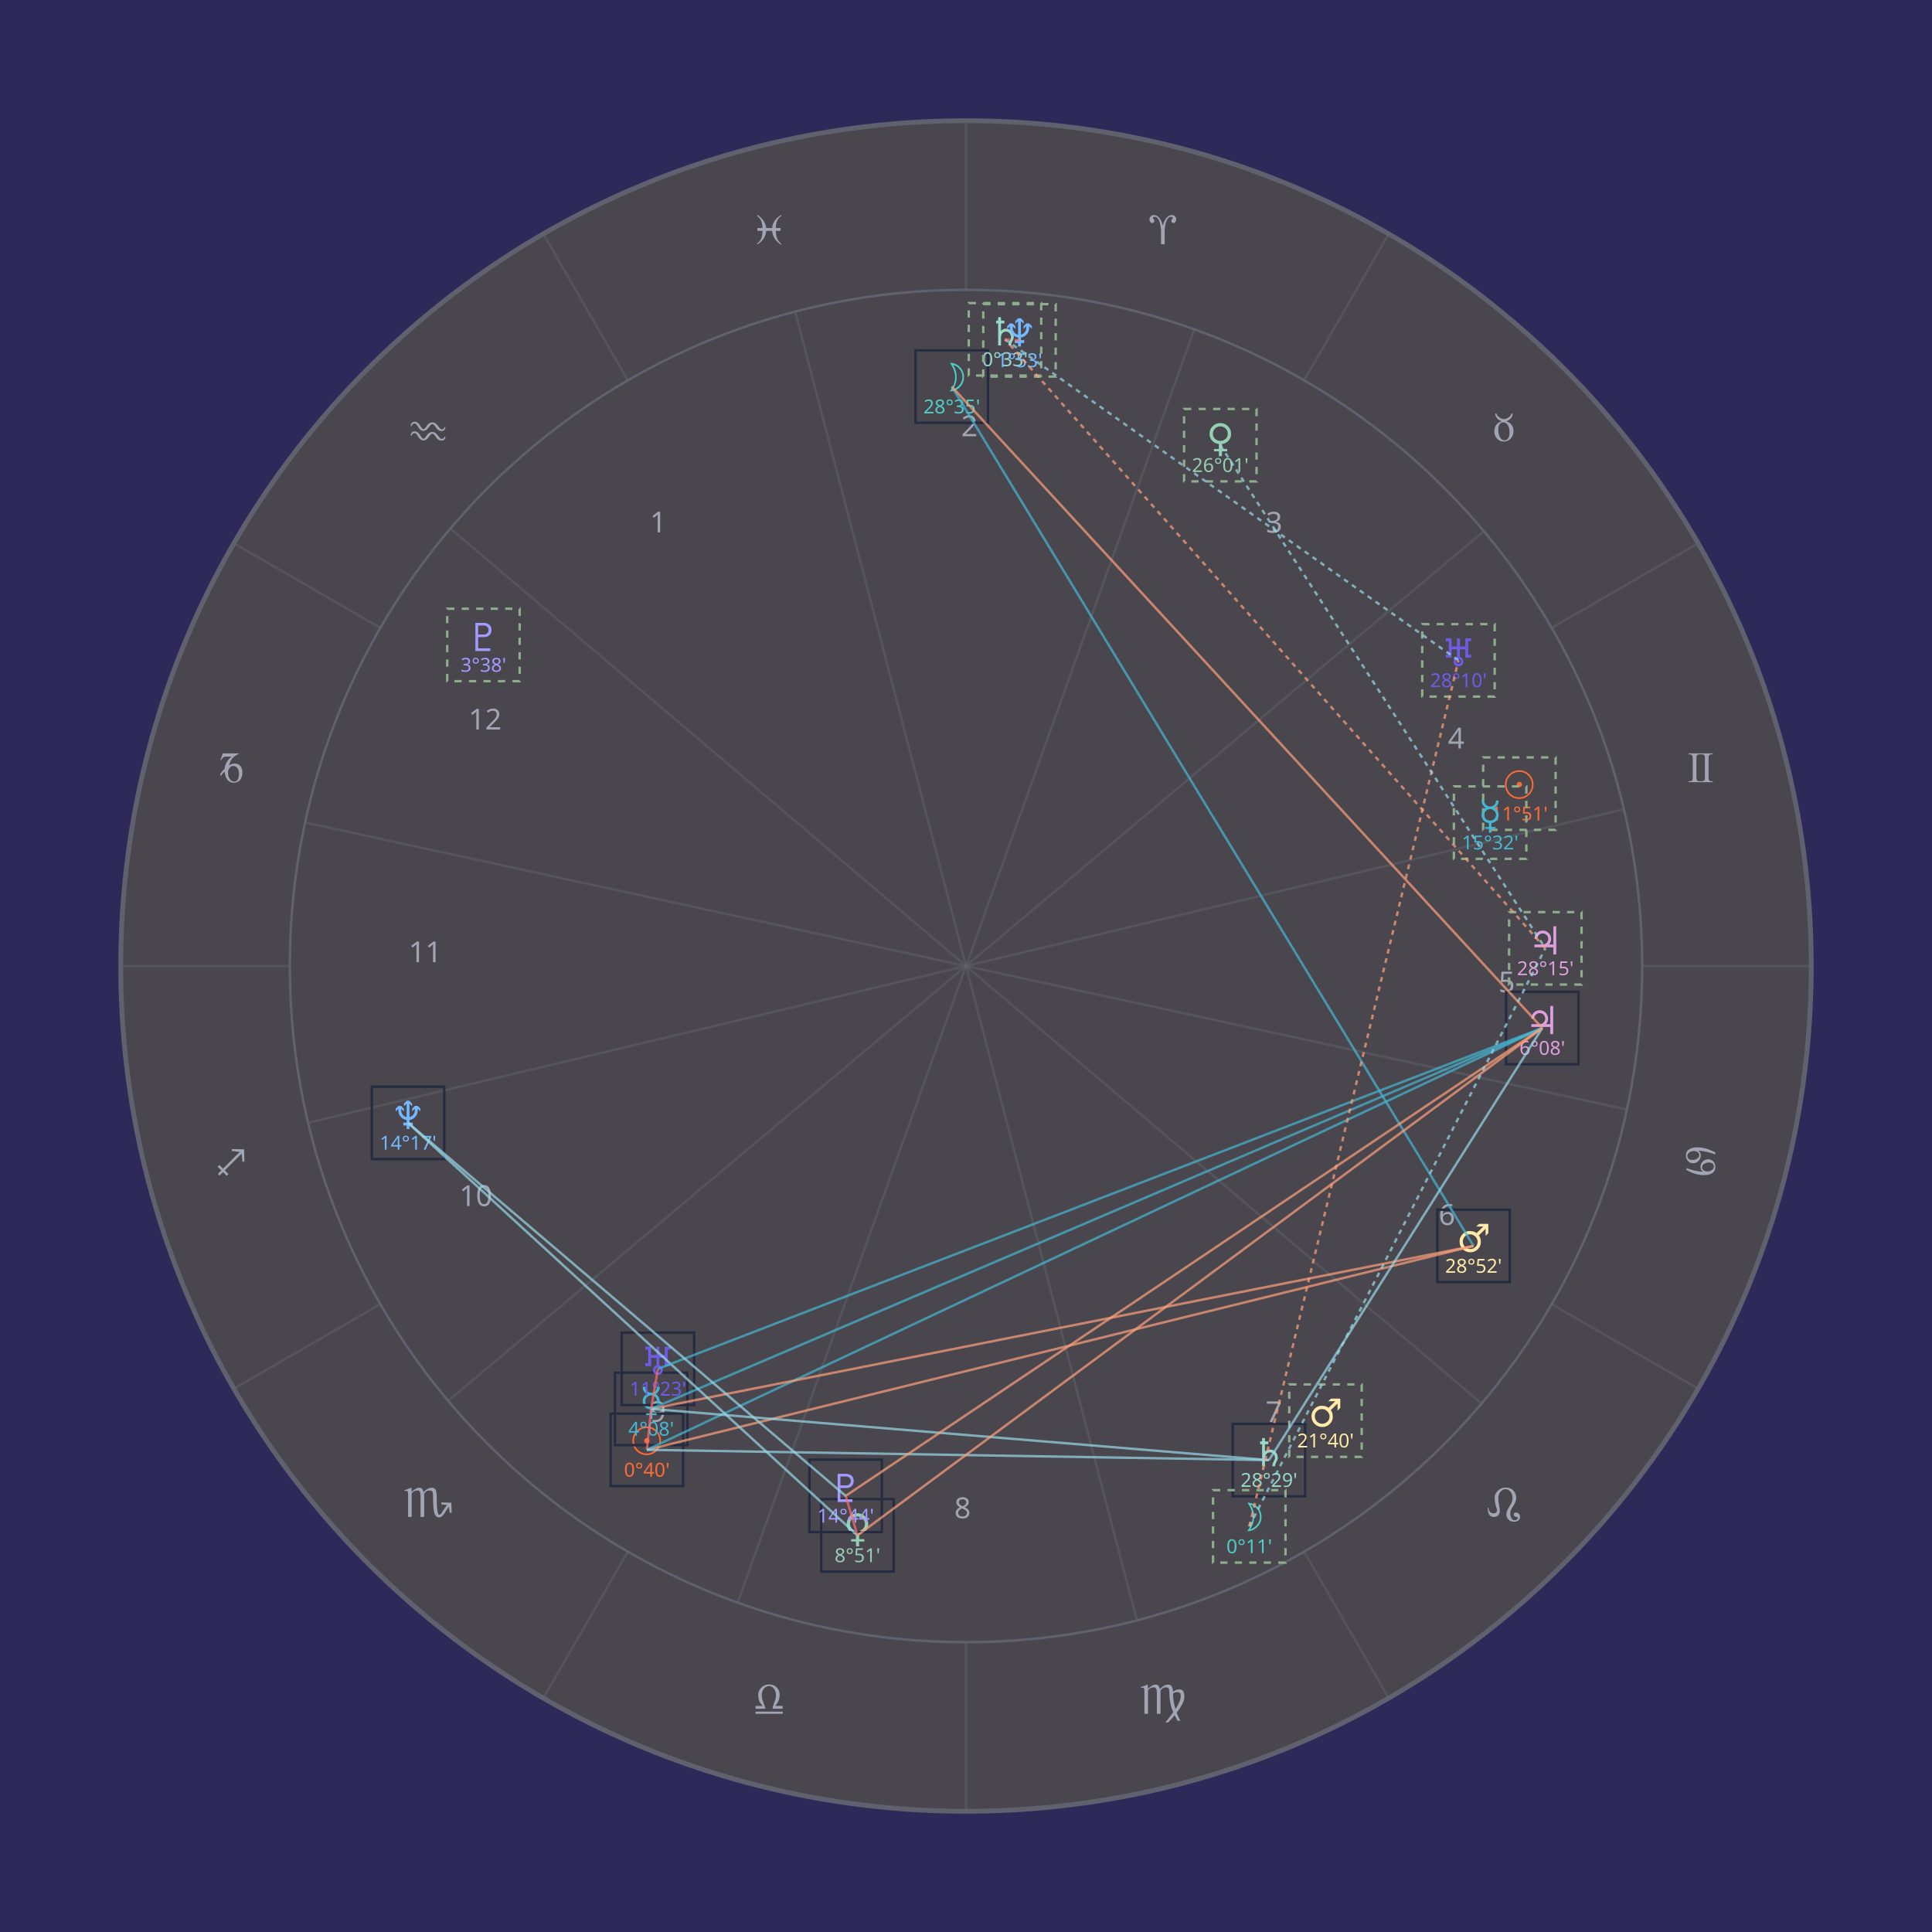
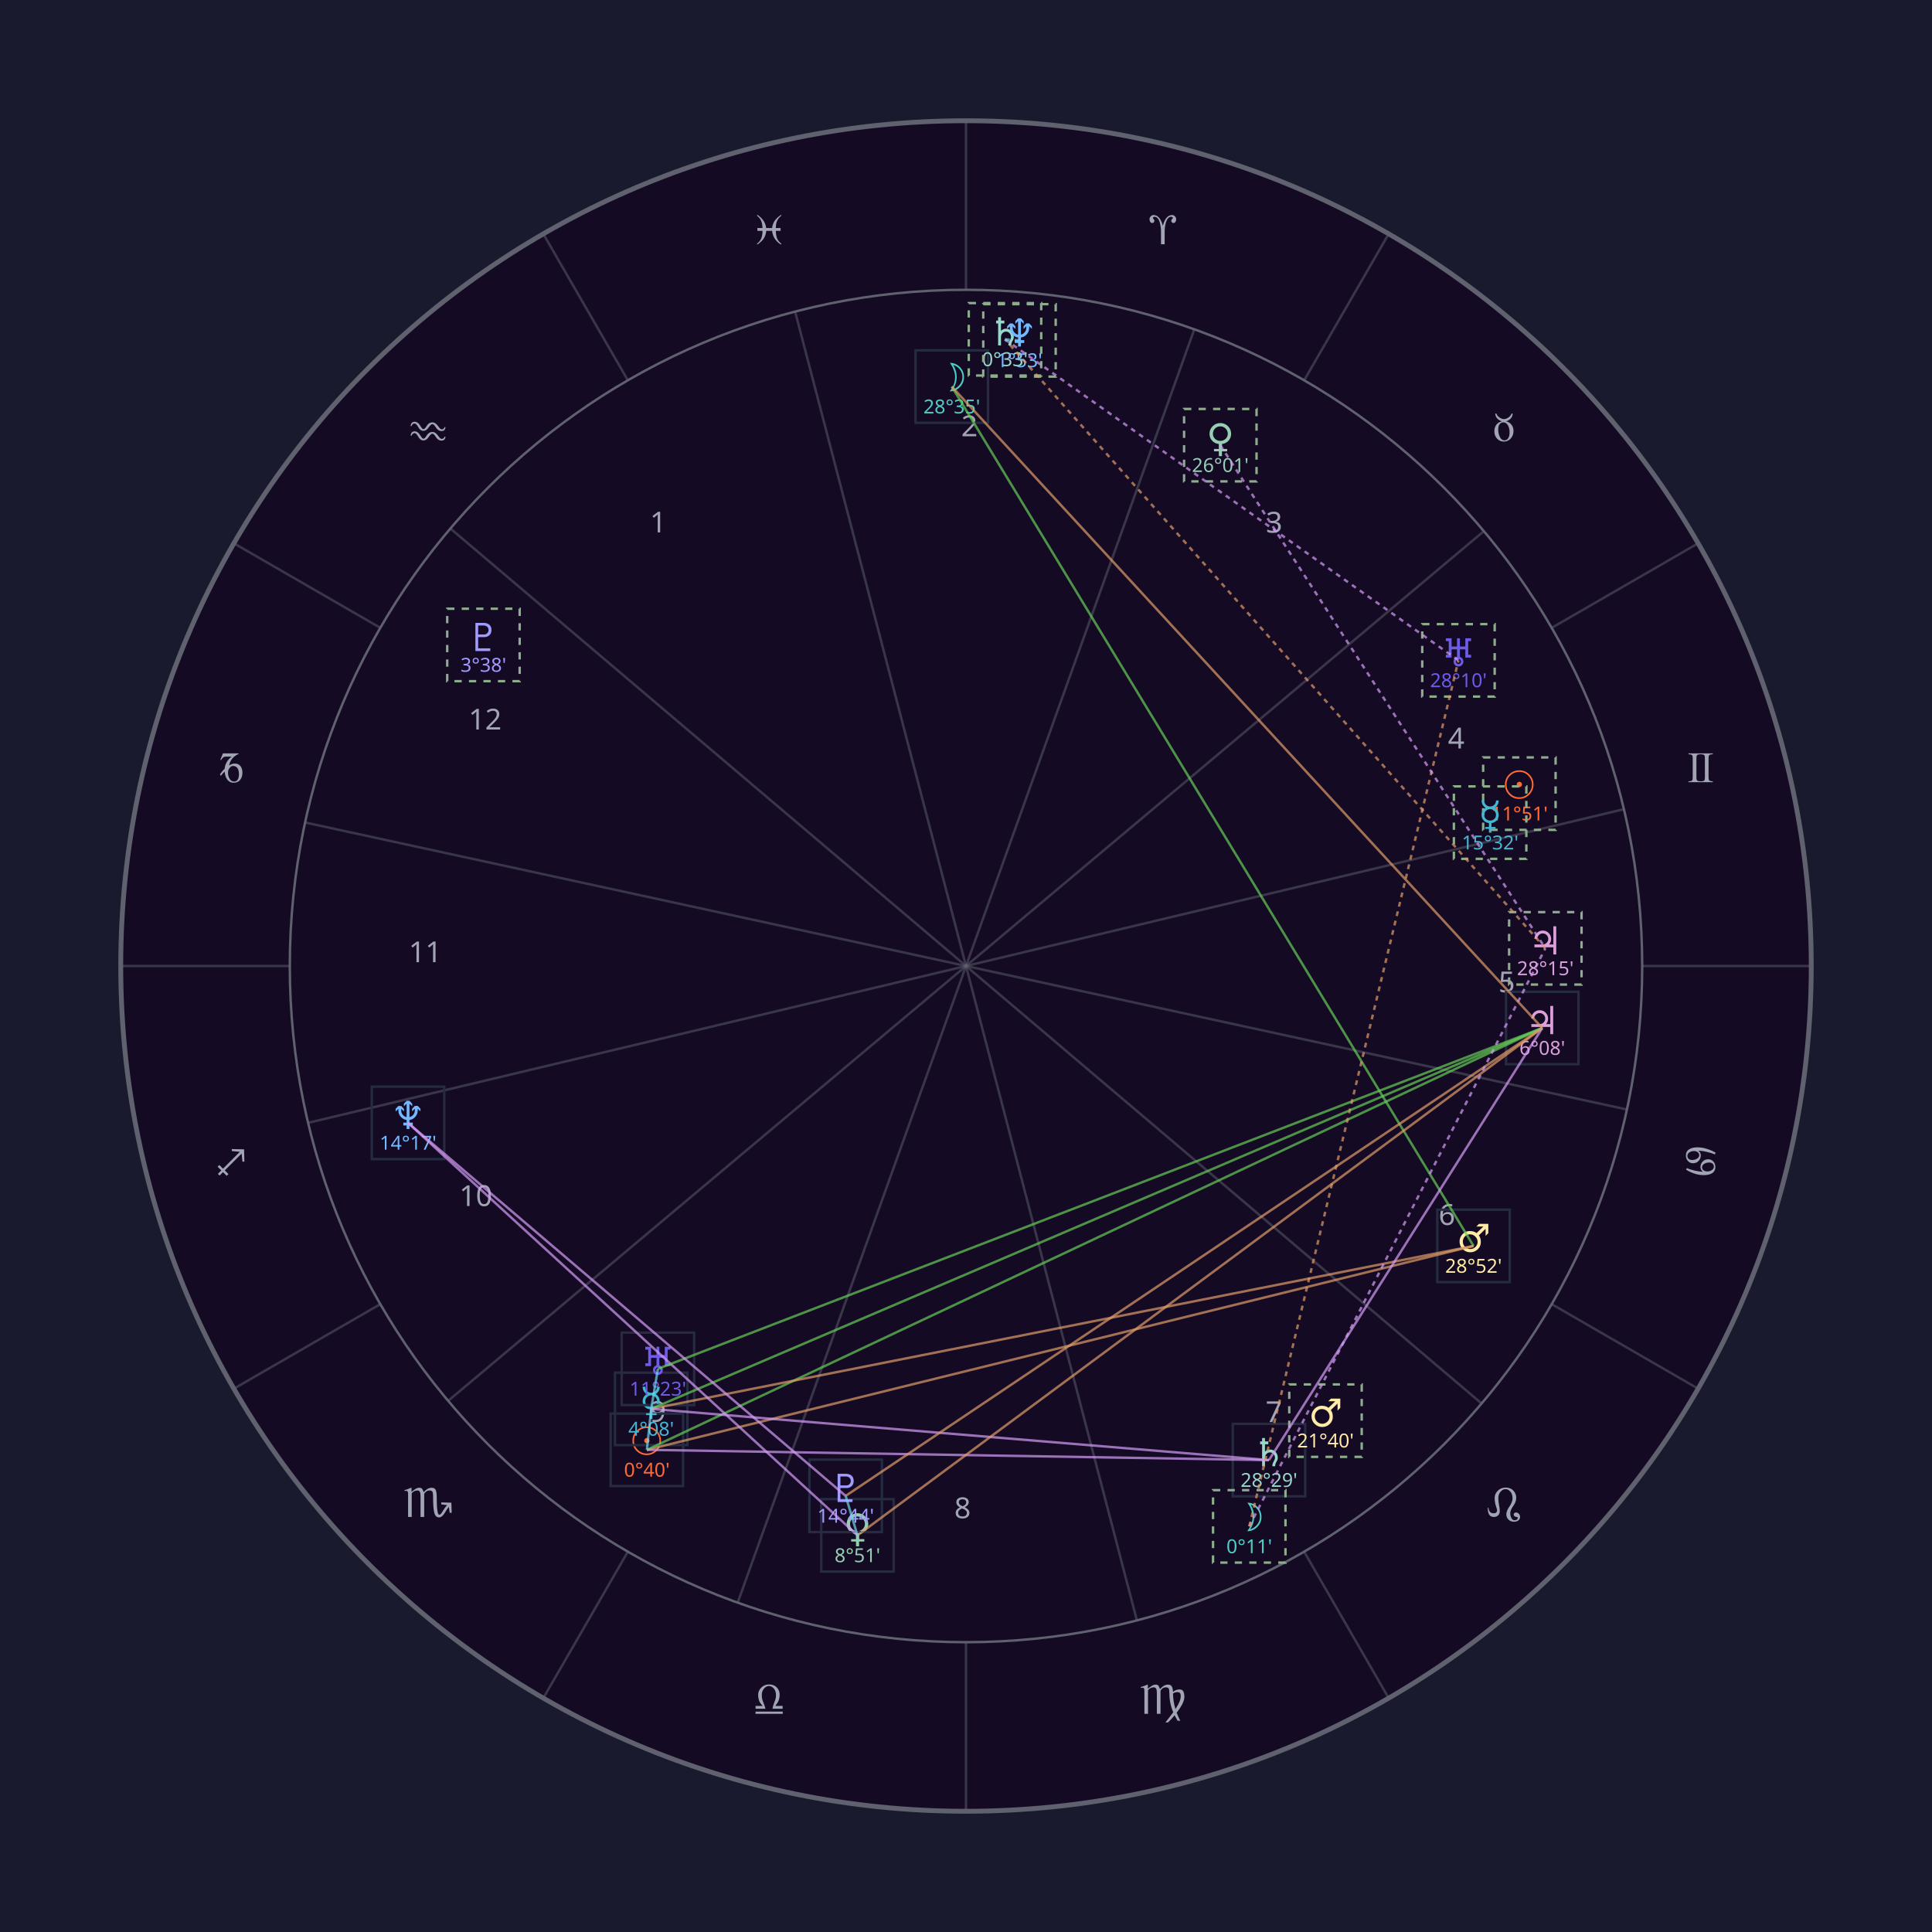
- <svg xmlns="http://www.w3.org/2000/svg" height="800" style="background-color: #2D2A5A" viewBox="0 0 800 800" width="800">
-   <rect fill="#2D2A5A" height="100%" width="100%" />
-   <circle cx="400" cy="400" fill="#49464d" r="350" stroke="#5F616E" stroke-width="2" />
+ <svg xmlns="http://www.w3.org/2000/svg" height="800" style="background-color: #1A1A2E" viewBox="0 0 800 800" width="800">
+   <rect fill="#1A1A2E" height="100%" width="100%" />
+   <circle cx="400" cy="400" fill="#150A24" r="350" stroke="#5F616E" stroke-width="2" />
  <circle cx="400" cy="400" fill="none" r="280" stroke="#5F616E" stroke-width="1" />
  <line opacity="0.5" stroke="#5F616E" stroke-width="1" x1="400" x2="400" y1="120" y2="50" />
  <line opacity="0.5" stroke="#5F616E" stroke-width="1" x1="540" x2="575" y1="157.513" y2="96.891" />
  <line opacity="0.5" stroke="#5F616E" stroke-width="1" x1="642.487" x2="703.109" y1="260" y2="225" />
  <line opacity="0.5" stroke="#5F616E" stroke-width="1" x1="680" x2="750" y1="400" y2="400" />
  <line opacity="0.5" stroke="#5F616E" stroke-width="1" x1="642.487" x2="703.109" y1="540" y2="575" />
  <line opacity="0.5" stroke="#5F616E" stroke-width="1" x1="540" x2="575" y1="642.487" y2="703.109" />
  <line opacity="0.5" stroke="#5F616E" stroke-width="1" x1="400" x2="400" y1="680" y2="750" />
  <line opacity="0.5" stroke="#5F616E" stroke-width="1" x1="260" x2="225" y1="642.487" y2="703.109" />
  <line opacity="0.5" stroke="#5F616E" stroke-width="1" x1="157.513" x2="96.891" y1="540" y2="575" />
  <line opacity="0.5" stroke="#5F616E" stroke-width="1" x1="120" x2="50" y1="400" y2="400" />
  <line opacity="0.5" stroke="#5F616E" stroke-width="1" x1="157.513" x2="96.891" y1="260" y2="225" />
  <line opacity="0.5" stroke="#5F616E" stroke-width="1" x1="260" x2="225" y1="157.513" y2="96.891" />
  <text dominant-baseline="central" fill="#a1a4b3" font-family="serif" font-size="18" text-anchor="middle" x="481.528" y="95.733">
♈︎
</text>
  <text dominant-baseline="central" fill="#a1a4b3" font-family="serif" font-size="18" text-anchor="middle" x="622.739" y="177.261">
♉︎
</text>
  <text dominant-baseline="central" fill="#a1a4b3" font-family="serif" font-size="18" text-anchor="middle" x="704.267" y="318.472">
♊︎
</text>
  <text dominant-baseline="central" fill="#a1a4b3" font-family="serif" font-size="18" text-anchor="middle" x="704.267" y="481.528">
♋︎
</text>
  <text dominant-baseline="central" fill="#a1a4b3" font-family="serif" font-size="18" text-anchor="middle" x="622.739" y="622.739">
♌︎
</text>
  <text dominant-baseline="central" fill="#a1a4b3" font-family="serif" font-size="18" text-anchor="middle" x="481.528" y="704.267">
♍︎
</text>
  <text dominant-baseline="central" fill="#a1a4b3" font-family="serif" font-size="18" text-anchor="middle" x="318.472" y="704.267">
♎︎
</text>
  <text dominant-baseline="central" fill="#a1a4b3" font-family="serif" font-size="18" text-anchor="middle" x="177.261" y="622.739">
♏︎
</text>
  <text dominant-baseline="central" fill="#a1a4b3" font-family="serif" font-size="18" text-anchor="middle" x="95.733" y="481.528">
♐︎
</text>
  <text dominant-baseline="central" fill="#a1a4b3" font-family="serif" font-size="18" text-anchor="middle" x="95.733" y="318.472">
♑︎
</text>
  <text dominant-baseline="central" fill="#a1a4b3" font-family="serif" font-size="18" text-anchor="middle" x="177.261" y="177.261">
♒︎
</text>
  <text dominant-baseline="central" fill="#a1a4b3" font-family="serif" font-size="18" text-anchor="middle" x="318.472" y="95.733">
♓︎
</text>
  <line opacity="0.5" stroke="#5F616E" stroke-width="1" x1="400" x2="186.499" y1="400" y2="218.844" />
  <text dominant-baseline="central" fill="#a1a4b3" font-family="sans-serif" font-size="12" text-anchor="middle" x="272.528" y="215.807">
1
</text>
  <line opacity="0.5" stroke="#5F616E" stroke-width="1" x1="400" x2="329.257" y1="400" y2="129.084" />
  <text dominant-baseline="central" fill="#a1a4b3" font-family="sans-serif" font-size="12" text-anchor="middle" x="401.428" y="176.005">
2
</text>
  <line opacity="0.5" stroke="#5F616E" stroke-width="1" x1="400" x2="494.518" y1="400" y2="136.435" />
  <text dominant-baseline="central" fill="#a1a4b3" font-family="sans-serif" font-size="12" text-anchor="middle" x="527.611" y="215.903">
3
</text>
  <line opacity="0.5" stroke="#5F616E" stroke-width="1" x1="400" x2="614.433" y1="400" y2="219.949" />
  <text dominant-baseline="central" fill="#a1a4b3" font-family="sans-serif" font-size="12" text-anchor="middle" x="602.982" y="305.267">
4
</text>
  <line opacity="0.5" stroke="#5F616E" stroke-width="1" x1="400" x2="672.37" y1="400" y2="335.078" />
  <text dominant-baseline="central" fill="#a1a4b3" font-family="sans-serif" font-size="12" text-anchor="middle" x="623.913" y="406.228">
5
</text>
  <line opacity="0.5" stroke="#5F616E" stroke-width="1" x1="400" x2="673.624" y1="400" y2="459.413" />
  <text dominant-baseline="central" fill="#a1a4b3" font-family="sans-serif" font-size="12" text-anchor="middle" x="599.139" y="502.566">
6
</text>
  <line opacity="0.5" stroke="#5F616E" stroke-width="1" x1="400" x2="613.501" y1="400" y2="581.156" />
  <text dominant-baseline="central" fill="#a1a4b3" font-family="sans-serif" font-size="12" text-anchor="middle" x="527.472" y="584.193">
7
</text>
  <line opacity="0.5" stroke="#5F616E" stroke-width="1" x1="400" x2="470.743" y1="400" y2="670.916" />
  <text dominant-baseline="central" fill="#a1a4b3" font-family="sans-serif" font-size="12" text-anchor="middle" x="398.572" y="623.995">
8
</text>
  <line opacity="0.5" stroke="#5F616E" stroke-width="1" x1="400" x2="305.482" y1="400" y2="663.565" />
  <text dominant-baseline="central" fill="#a1a4b3" font-family="sans-serif" font-size="12" text-anchor="middle" x="272.389" y="584.097">
9
</text>
  <line opacity="0.5" stroke="#5F616E" stroke-width="1" x1="400" x2="185.567" y1="400" y2="580.051" />
  <text dominant-baseline="central" fill="#a1a4b3" font-family="sans-serif" font-size="12" text-anchor="middle" x="197.018" y="494.733">
10
</text>
  <line opacity="0.5" stroke="#5F616E" stroke-width="1" x1="400" x2="127.63" y1="400" y2="464.922" />
  <text dominant-baseline="central" fill="#a1a4b3" font-family="sans-serif" font-size="12" text-anchor="middle" x="176.087" y="393.772">
11
</text>
  <line opacity="0.5" stroke="#5F616E" stroke-width="1" x1="400" x2="126.376" y1="400" y2="340.587" />
  <text dominant-baseline="central" fill="#a1a4b3" font-family="sans-serif" font-size="12" text-anchor="middle" x="200.861" y="297.434">
12
</text>
  <rect fill="none" height="30" stroke="#252c42" stroke-width="1" style="" width="30" x="252.859" y="585.346" />
  <text dominant-baseline="central" fill="#FF6B35" font-family="serif" font-size="16" text-anchor="middle" x="267.859" y="597.346">
☉
</text>
  <text dominant-baseline="central" fill="#FF6B35" font-family="sans-serif" font-size="8" text-anchor="middle" x="267.859" y="608.346">
0°40'
</text>
  <rect fill="none" height="30" stroke="#252c42" stroke-width="1" style="" width="30" x="379.112" y="145.072" />
  <text dominant-baseline="central" fill="#4ECDC4" font-family="serif" font-size="16" text-anchor="middle" x="394.112" y="157.072">
☽
</text>
  <text dominant-baseline="central" fill="#4ECDC4" font-family="sans-serif" font-size="8" text-anchor="middle" x="394.112" y="168.072">
28°35'
</text>
  <rect fill="none" height="30" stroke="#252c42" stroke-width="1" style="" width="30" x="254.638" y="568.387" />
  <text dominant-baseline="central" fill="#45B7D1" font-family="serif" font-size="16" text-anchor="middle" x="269.638" y="580.387">
☿
</text>
  <text dominant-baseline="central" fill="#45B7D1" font-family="sans-serif" font-size="8" text-anchor="middle" x="269.638" y="591.387">
4°08'
</text>
  <rect fill="none" height="30" stroke="#252c42" stroke-width="1" style="" width="30" x="340.051" y="620.753" />
  <text dominant-baseline="central" fill="#96CEB4" font-family="serif" font-size="16" text-anchor="middle" x="355.051" y="632.753">
♀
</text>
  <text dominant-baseline="central" fill="#96CEB4" font-family="sans-serif" font-size="8" text-anchor="middle" x="355.051" y="643.753">
8°51'
</text>
  <rect fill="none" height="30" stroke="#252c42" stroke-width="1" style="" width="30" x="595.155" y="500.909" />
  <text dominant-baseline="central" fill="#FFEAA7" font-family="serif" font-size="16" text-anchor="middle" x="610.155" y="512.909">
♂
</text>
  <text dominant-baseline="central" fill="#FFEAA7" font-family="sans-serif" font-size="8" text-anchor="middle" x="610.155" y="523.909">
28°52'
</text>
  <rect fill="none" height="30" stroke="#252c42" stroke-width="1" style="" width="30" x="623.622" y="410.677" />
  <text dominant-baseline="central" fill="#DDA0DD" font-family="serif" font-size="16" text-anchor="middle" x="638.622" y="422.677">
♃
</text>
  <text dominant-baseline="central" fill="#DDA0DD" font-family="sans-serif" font-size="8" text-anchor="middle" x="638.622" y="433.677">
6°08'
</text>
  <rect fill="none" height="30" stroke="#252c42" stroke-width="1" style="" width="30" x="510.452" y="589.601" />
  <text dominant-baseline="central" fill="#98D8C8" font-family="serif" font-size="16" text-anchor="middle" x="525.452" y="601.601">
♄
</text>
  <text dominant-baseline="central" fill="#98D8C8" font-family="sans-serif" font-size="8" text-anchor="middle" x="525.452" y="612.601">
28°29'
</text>
  <rect fill="none" height="30" stroke="#252c42" stroke-width="1" style="" width="30" x="257.43" y="551.811" />
  <text dominant-baseline="central" fill="#6C5CE7" font-family="serif" font-size="16" text-anchor="middle" x="272.43" y="563.811">
♅
</text>
  <text dominant-baseline="central" fill="#6C5CE7" font-family="sans-serif" font-size="8" text-anchor="middle" x="272.43" y="574.811">
11°23'
</text>
  <rect fill="none" height="30" stroke="#252c42" stroke-width="1" style="" width="30" x="153.958" y="449.959" />
  <text dominant-baseline="central" fill="#74B9FF" font-family="serif" font-size="16" text-anchor="middle" x="168.958" y="461.959">
♆
</text>
  <text dominant-baseline="central" fill="#74B9FF" font-family="sans-serif" font-size="8" text-anchor="middle" x="168.958" y="472.959">
14°17'
</text>
  <rect fill="none" height="30" stroke="#252c42" stroke-width="1" style="" width="30" x="335.172" y="604.413" />
  <text dominant-baseline="central" fill="#A29BFE" font-family="serif" font-size="16" text-anchor="middle" x="350.172" y="616.413">
♇
</text>
  <text dominant-baseline="central" fill="#A29BFE" font-family="sans-serif" font-size="8" text-anchor="middle" x="350.172" y="627.413">
14°44'
</text>
  <rect fill="none" height="30" stroke="#8dad8c" stroke-width="1" style="stroke-dasharray: 3,3" width="30" x="614.142" y="313.63" />
  <text dominant-baseline="central" fill="#FF6B35" font-family="serif" font-size="16" text-anchor="middle" x="629.142" y="325.63">
☉
</text>
  <text dominant-baseline="central" fill="#FF6B35" font-family="sans-serif" font-size="8" text-anchor="middle" x="629.142" y="336.63">
11°51'
</text>
  <rect fill="none" height="30" stroke="#8dad8c" stroke-width="1" style="stroke-dasharray: 3,3" width="30" x="502.292" y="617.04" />
  <text dominant-baseline="central" fill="#4ECDC4" font-family="serif" font-size="16" text-anchor="middle" x="517.292" y="629.04">
☽
</text>
  <text dominant-baseline="central" fill="#4ECDC4" font-family="sans-serif" font-size="8" text-anchor="middle" x="517.292" y="640.04">
0°11'
</text>
  <rect fill="none" height="30" stroke="#8dad8c" stroke-width="1" style="stroke-dasharray: 3,3" width="30" x="602.025" y="325.628" />
  <text dominant-baseline="central" fill="#45B7D1" font-family="serif" font-size="16" text-anchor="middle" x="617.025" y="337.628">
☿
</text>
  <text dominant-baseline="central" fill="#45B7D1" font-family="sans-serif" font-size="8" text-anchor="middle" x="617.025" y="348.628">
15°32'
</text>
  <rect fill="none" height="30" stroke="#8dad8c" stroke-width="1" style="stroke-dasharray: 3,3" width="30" x="490.305" y="169.336" />
  <text dominant-baseline="central" fill="#96CEB4" font-family="serif" font-size="16" text-anchor="middle" x="505.305" y="181.336">
♀
</text>
  <text dominant-baseline="central" fill="#96CEB4" font-family="sans-serif" font-size="8" text-anchor="middle" x="505.305" y="192.336">
26°01'
</text>
  <rect fill="none" height="30" stroke="#8dad8c" stroke-width="1" style="stroke-dasharray: 3,3" width="30" x="533.856" y="573.26" />
  <text dominant-baseline="central" fill="#FFEAA7" font-family="serif" font-size="16" text-anchor="middle" x="548.856" y="585.26">
♂
</text>
  <text dominant-baseline="central" fill="#FFEAA7" font-family="sans-serif" font-size="8" text-anchor="middle" x="548.856" y="596.26">
21°40'
</text>
  <rect fill="none" height="30" stroke="#8dad8c" stroke-width="1" style="stroke-dasharray: 3,3" width="30" x="624.889" y="377.691" />
  <text dominant-baseline="central" fill="#DDA0DD" font-family="serif" font-size="16" text-anchor="middle" x="639.889" y="389.691">
♃
</text>
  <text dominant-baseline="central" fill="#DDA0DD" font-family="sans-serif" font-size="8" text-anchor="middle" x="639.889" y="400.691">
28°15'
</text>
  <rect fill="none" height="30" stroke="#8dad8c" stroke-width="1" style="stroke-dasharray: 3,3" width="30" x="401.147" y="125.502" />
  <text dominant-baseline="central" fill="#98D8C8" font-family="serif" font-size="16" text-anchor="middle" x="416.147" y="137.502">
♄
</text>
  <text dominant-baseline="central" fill="#98D8C8" font-family="sans-serif" font-size="8" text-anchor="middle" x="416.147" y="148.502">
0°33'
</text>
  <rect fill="none" height="30" stroke="#8dad8c" stroke-width="1" style="stroke-dasharray: 3,3" width="30" x="588.917" y="258.439" />
  <text dominant-baseline="central" fill="#6C5CE7" font-family="serif" font-size="16" text-anchor="middle" x="603.917" y="270.439">
♅
</text>
  <text dominant-baseline="central" fill="#6C5CE7" font-family="sans-serif" font-size="8" text-anchor="middle" x="603.917" y="281.439">
28°10'
</text>
  <rect fill="none" height="30" stroke="#8dad8c" stroke-width="1" style="stroke-dasharray: 3,3" width="30" x="407.144" y="125.945" />
  <text dominant-baseline="central" fill="#74B9FF" font-family="serif" font-size="16" text-anchor="middle" x="422.144" y="137.945">
♆
</text>
  <text dominant-baseline="central" fill="#74B9FF" font-family="sans-serif" font-size="8" text-anchor="middle" x="422.144" y="148.945">
1°53'
</text>
  <rect fill="none" height="30" stroke="#8dad8c" stroke-width="1" style="stroke-dasharray: 3,3" width="30" x="185.184" y="252.058" />
  <text dominant-baseline="central" fill="#A29BFE" font-family="serif" font-size="16" text-anchor="middle" x="200.184" y="264.058">
♇
</text>
  <text dominant-baseline="central" fill="#A29BFE" font-family="sans-serif" font-size="8" text-anchor="middle" x="200.184" y="275.058">
3°38'
</text>
-   <line opacity="0.7" stroke="#FF6B6B" stroke-width="1" style="" x1="267.859" x2="269.638" y1="600.346" y2="583.387" />
-   <line opacity="0.7" stroke="#FFA07A" stroke-width="1" style="" x1="267.859" x2="610.155" y1="600.346" y2="515.909" />
-   <line opacity="0.7" stroke="#45B7D1" stroke-width="1" style="" x1="267.859" x2="638.622" y1="600.346" y2="425.677" />
-   <line opacity="0.7" stroke="#98D8E8" stroke-width="1" style="" x1="267.859" x2="525.452" y1="600.346" y2="604.601" />
-   <line opacity="0.7" stroke="#45B7D1" stroke-width="1" style="" x1="394.112" x2="610.155" y1="160.072" y2="515.909" />
-   <line opacity="0.7" stroke="#FFA07A" stroke-width="1" style="" x1="394.112" x2="638.622" y1="160.072" y2="425.677" />
-   <line opacity="0.7" stroke="#FFA07A" stroke-width="1" style="" x1="269.638" x2="610.155" y1="583.387" y2="515.909" />
-   <line opacity="0.7" stroke="#45B7D1" stroke-width="1" style="" x1="269.638" x2="638.622" y1="583.387" y2="425.677" />
-   <line opacity="0.7" stroke="#98D8E8" stroke-width="1" style="" x1="269.638" x2="525.452" y1="583.387" y2="604.601" />
-   <line opacity="0.7" stroke="#FF6B6B" stroke-width="1" style="" x1="269.638" x2="272.43" y1="583.387" y2="566.811" />
-   <line opacity="0.7" stroke="#FFA07A" stroke-width="1" style="" x1="355.051" x2="638.622" y1="635.753" y2="425.677" />
-   <line opacity="0.7" stroke="#98D8E8" stroke-width="1" style="" x1="355.051" x2="168.958" y1="635.753" y2="464.959" />
-   <line opacity="0.7" stroke="#FF6B6B" stroke-width="1" style="" x1="355.051" x2="350.172" y1="635.753" y2="619.413" />
-   <line opacity="0.7" stroke="#98D8E8" stroke-width="1" style="" x1="638.622" x2="525.452" y1="425.677" y2="604.601" />
-   <line opacity="0.7" stroke="#45B7D1" stroke-width="1" style="" x1="638.622" x2="272.43" y1="425.677" y2="566.811" />
-   <line opacity="0.7" stroke="#FFA07A" stroke-width="1" style="" x1="638.622" x2="350.172" y1="425.677" y2="619.413" />
-   <line opacity="0.7" stroke="#98D8E8" stroke-width="1" style="" x1="168.958" x2="350.172" y1="464.959" y2="619.413" />
-   <line opacity="0.7" stroke="#98D8E8" stroke-width="1" style="stroke-dasharray: 2,2" x1="517.292" x2="639.889" y1="632.04" y2="392.691" />
-   <line opacity="0.7" stroke="#FFA07A" stroke-width="1" style="stroke-dasharray: 2,2" x1="517.292" x2="603.917" y1="632.04" y2="273.439" />
-   <line opacity="0.7" stroke="#98D8E8" stroke-width="1" style="stroke-dasharray: 2,2" x1="505.305" x2="639.889" y1="184.336" y2="392.691" />
-   <line opacity="0.7" stroke="#FFA07A" stroke-width="1" style="stroke-dasharray: 2,2" x1="639.889" x2="416.147" y1="392.691" y2="140.502" />
-   <line opacity="0.7" stroke="#98D8E8" stroke-width="1" style="stroke-dasharray: 2,2" x1="416.147" x2="603.917" y1="140.502" y2="273.439" />
-   <line opacity="0.7" stroke="#FF6B6B" stroke-width="1" style="stroke-dasharray: 2,2" x1="416.147" x2="422.144" y1="140.502" y2="140.945" />
+   <line opacity="0.7" stroke="#6DD7EA" stroke-width="1" style="" x1="267.859" x2="269.638" y1="600.346" y2="583.387" />
+   <line opacity="0.7" stroke="#DE9C68" stroke-width="1" style="" x1="267.859" x2="610.155" y1="600.346" y2="515.909" />
+   <line opacity="0.7" stroke="#64CD56" stroke-width="1" style="" x1="267.859" x2="638.622" y1="600.346" y2="425.677" />
+   <line opacity="0.7" stroke="#D49CF6" stroke-width="1" style="" x1="267.859" x2="525.452" y1="600.346" y2="604.601" />
+   <line opacity="0.7" stroke="#64CD56" stroke-width="1" style="" x1="394.112" x2="610.155" y1="160.072" y2="515.909" />
+   <line opacity="0.7" stroke="#DE9C68" stroke-width="1" style="" x1="394.112" x2="638.622" y1="160.072" y2="425.677" />
+   <line opacity="0.7" stroke="#DE9C68" stroke-width="1" style="" x1="269.638" x2="610.155" y1="583.387" y2="515.909" />
+   <line opacity="0.7" stroke="#64CD56" stroke-width="1" style="" x1="269.638" x2="638.622" y1="583.387" y2="425.677" />
+   <line opacity="0.7" stroke="#D49CF6" stroke-width="1" style="" x1="269.638" x2="525.452" y1="583.387" y2="604.601" />
+   <line opacity="0.7" stroke="#6DD7EA" stroke-width="1" style="" x1="269.638" x2="272.43" y1="583.387" y2="566.811" />
+   <line opacity="0.7" stroke="#DE9C68" stroke-width="1" style="" x1="355.051" x2="638.622" y1="635.753" y2="425.677" />
+   <line opacity="0.7" stroke="#D49CF6" stroke-width="1" style="" x1="355.051" x2="168.958" y1="635.753" y2="464.959" />
+   <line opacity="0.7" stroke="#6DD7EA" stroke-width="1" style="" x1="355.051" x2="350.172" y1="635.753" y2="619.413" />
+   <line opacity="0.7" stroke="#D49CF6" stroke-width="1" style="" x1="638.622" x2="525.452" y1="425.677" y2="604.601" />
+   <line opacity="0.7" stroke="#64CD56" stroke-width="1" style="" x1="638.622" x2="272.43" y1="425.677" y2="566.811" />
+   <line opacity="0.7" stroke="#DE9C68" stroke-width="1" style="" x1="638.622" x2="350.172" y1="425.677" y2="619.413" />
+   <line opacity="0.7" stroke="#D49CF6" stroke-width="1" style="" x1="168.958" x2="350.172" y1="464.959" y2="619.413" />
+   <line opacity="0.7" stroke="#D49CF6" stroke-width="1" style="stroke-dasharray: 2,2" x1="517.292" x2="639.889" y1="632.04" y2="392.691" />
+   <line opacity="0.7" stroke="#DE9C68" stroke-width="1" style="stroke-dasharray: 2,2" x1="517.292" x2="603.917" y1="632.04" y2="273.439" />
+   <line opacity="0.7" stroke="#D49CF6" stroke-width="1" style="stroke-dasharray: 2,2" x1="505.305" x2="639.889" y1="184.336" y2="392.691" />
+   <line opacity="0.7" stroke="#DE9C68" stroke-width="1" style="stroke-dasharray: 2,2" x1="639.889" x2="416.147" y1="392.691" y2="140.502" />
+   <line opacity="0.7" stroke="#D49CF6" stroke-width="1" style="stroke-dasharray: 2,2" x1="416.147" x2="603.917" y1="140.502" y2="273.439" />
+   <line opacity="0.7" stroke="#6DD7EA" stroke-width="1" style="stroke-dasharray: 2,2" x1="416.147" x2="422.144" y1="140.502" y2="140.945" />
</svg>
